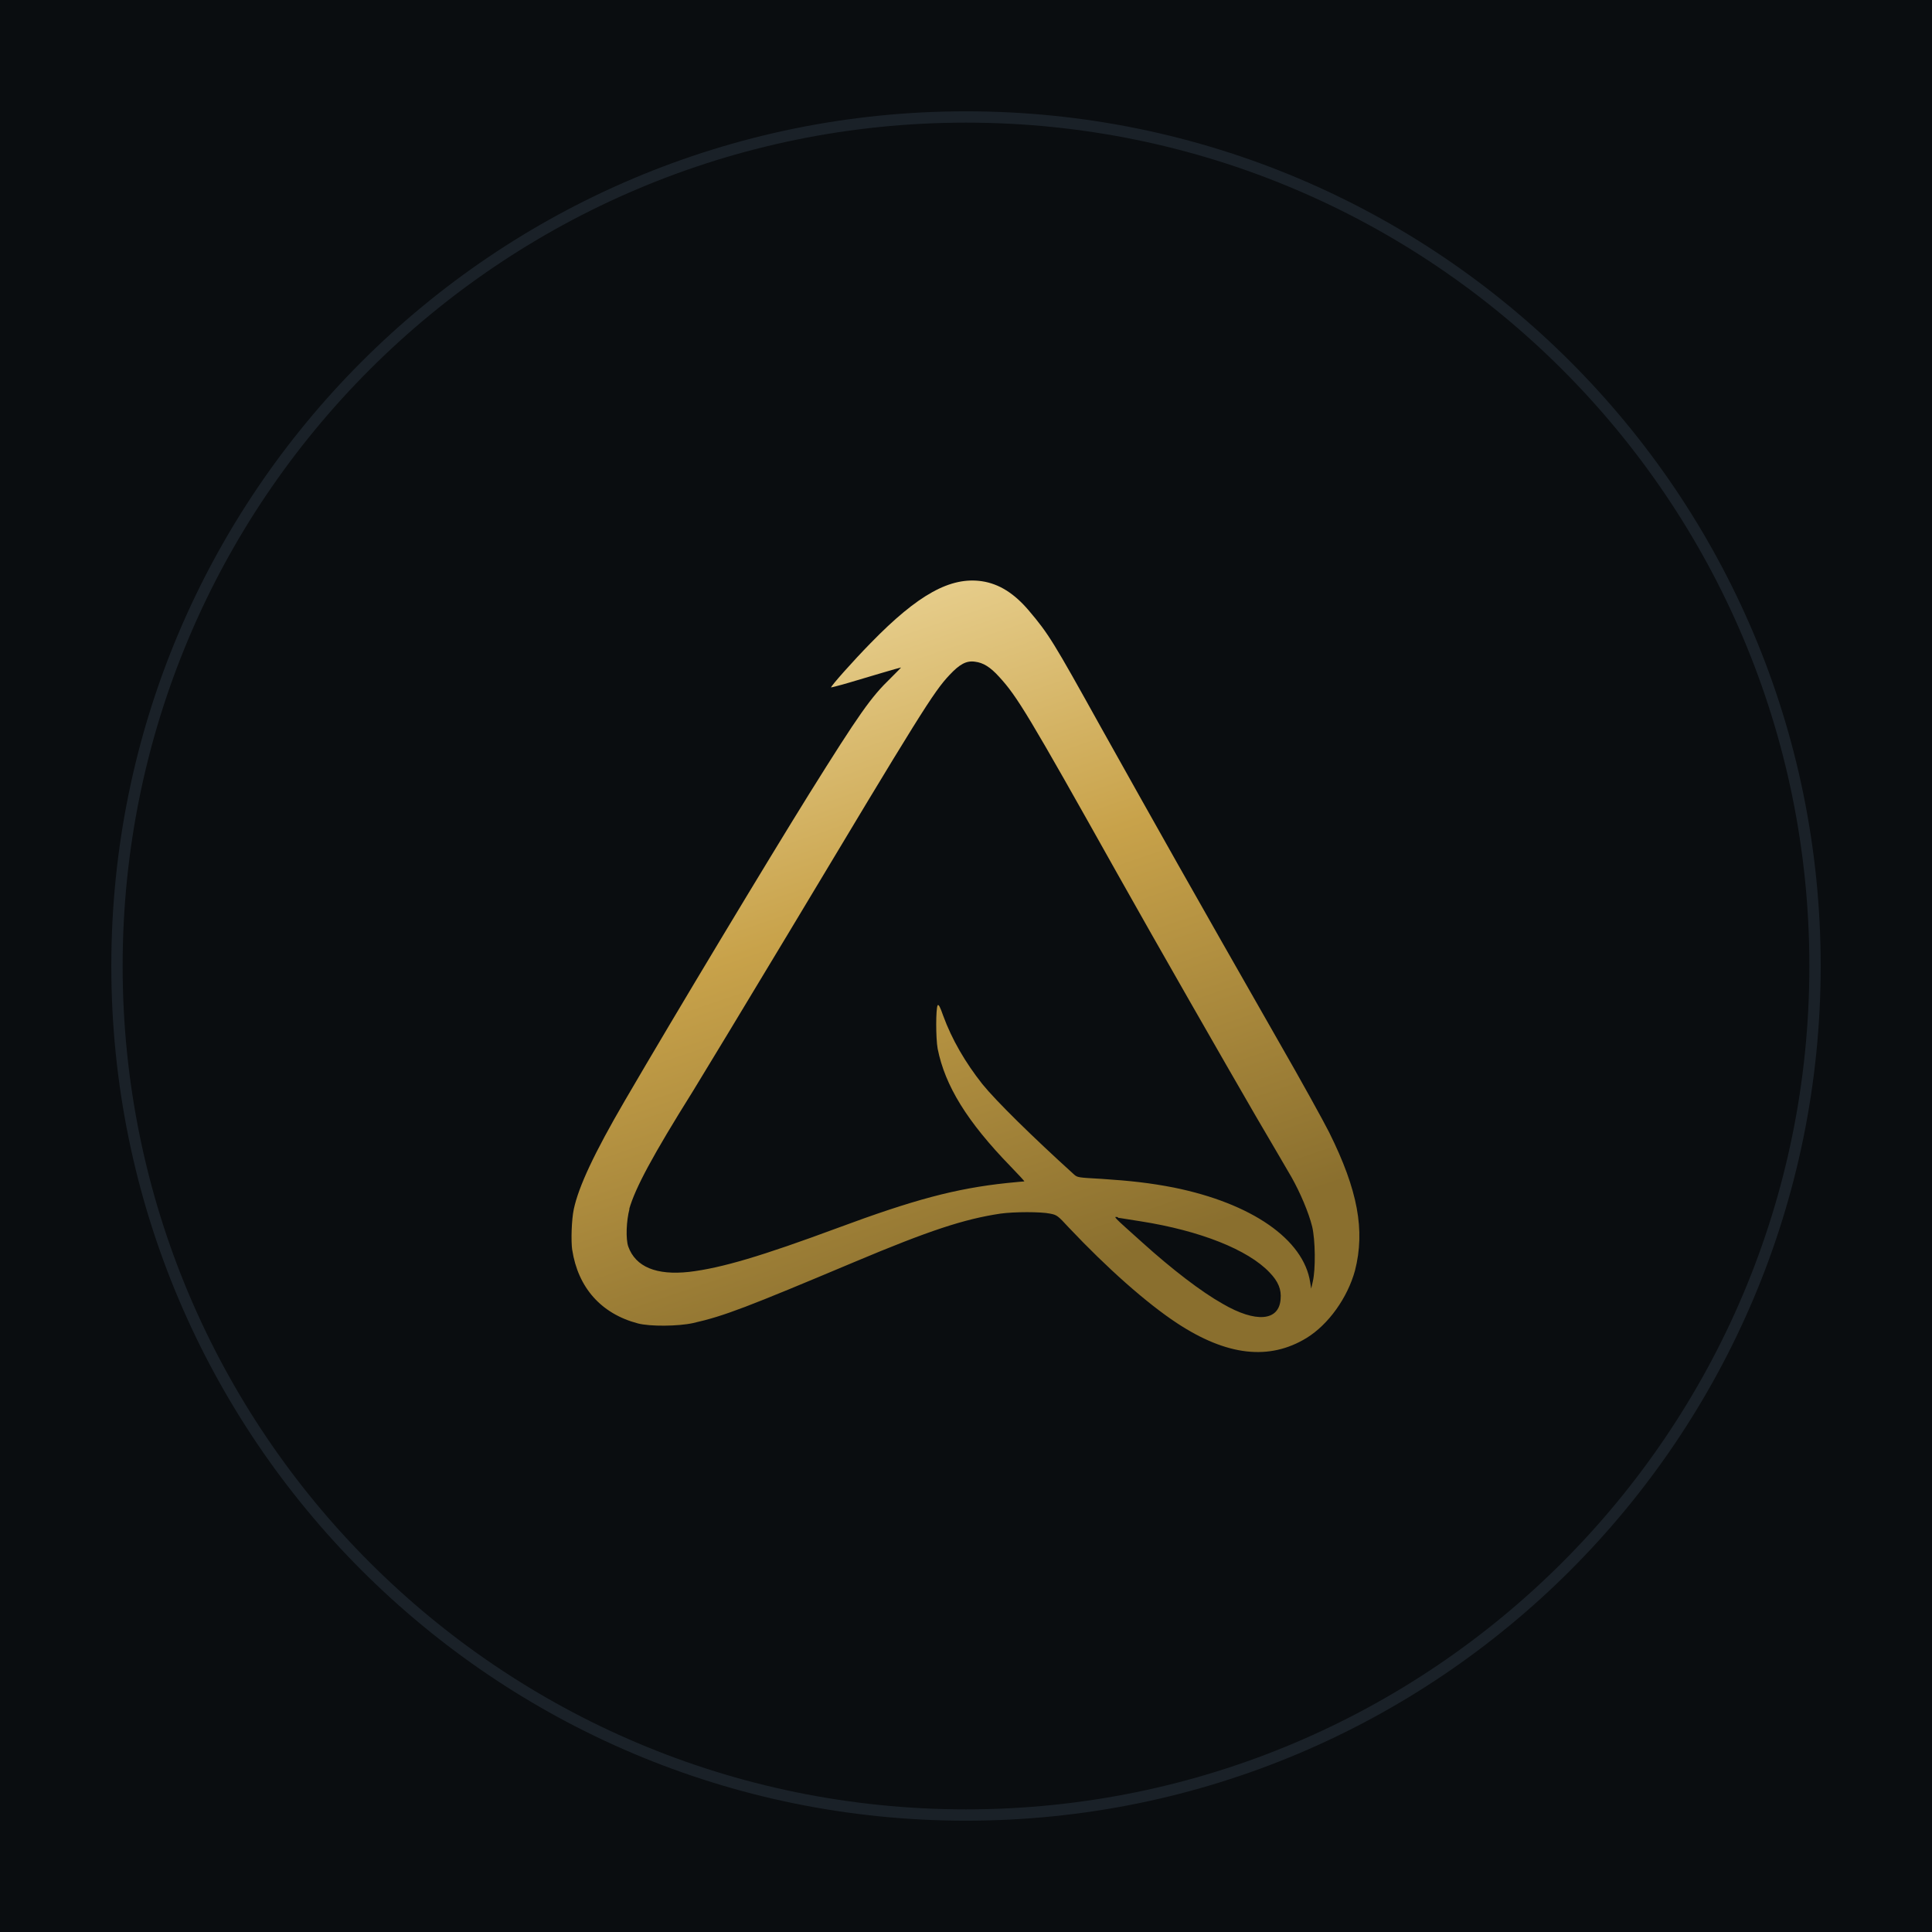
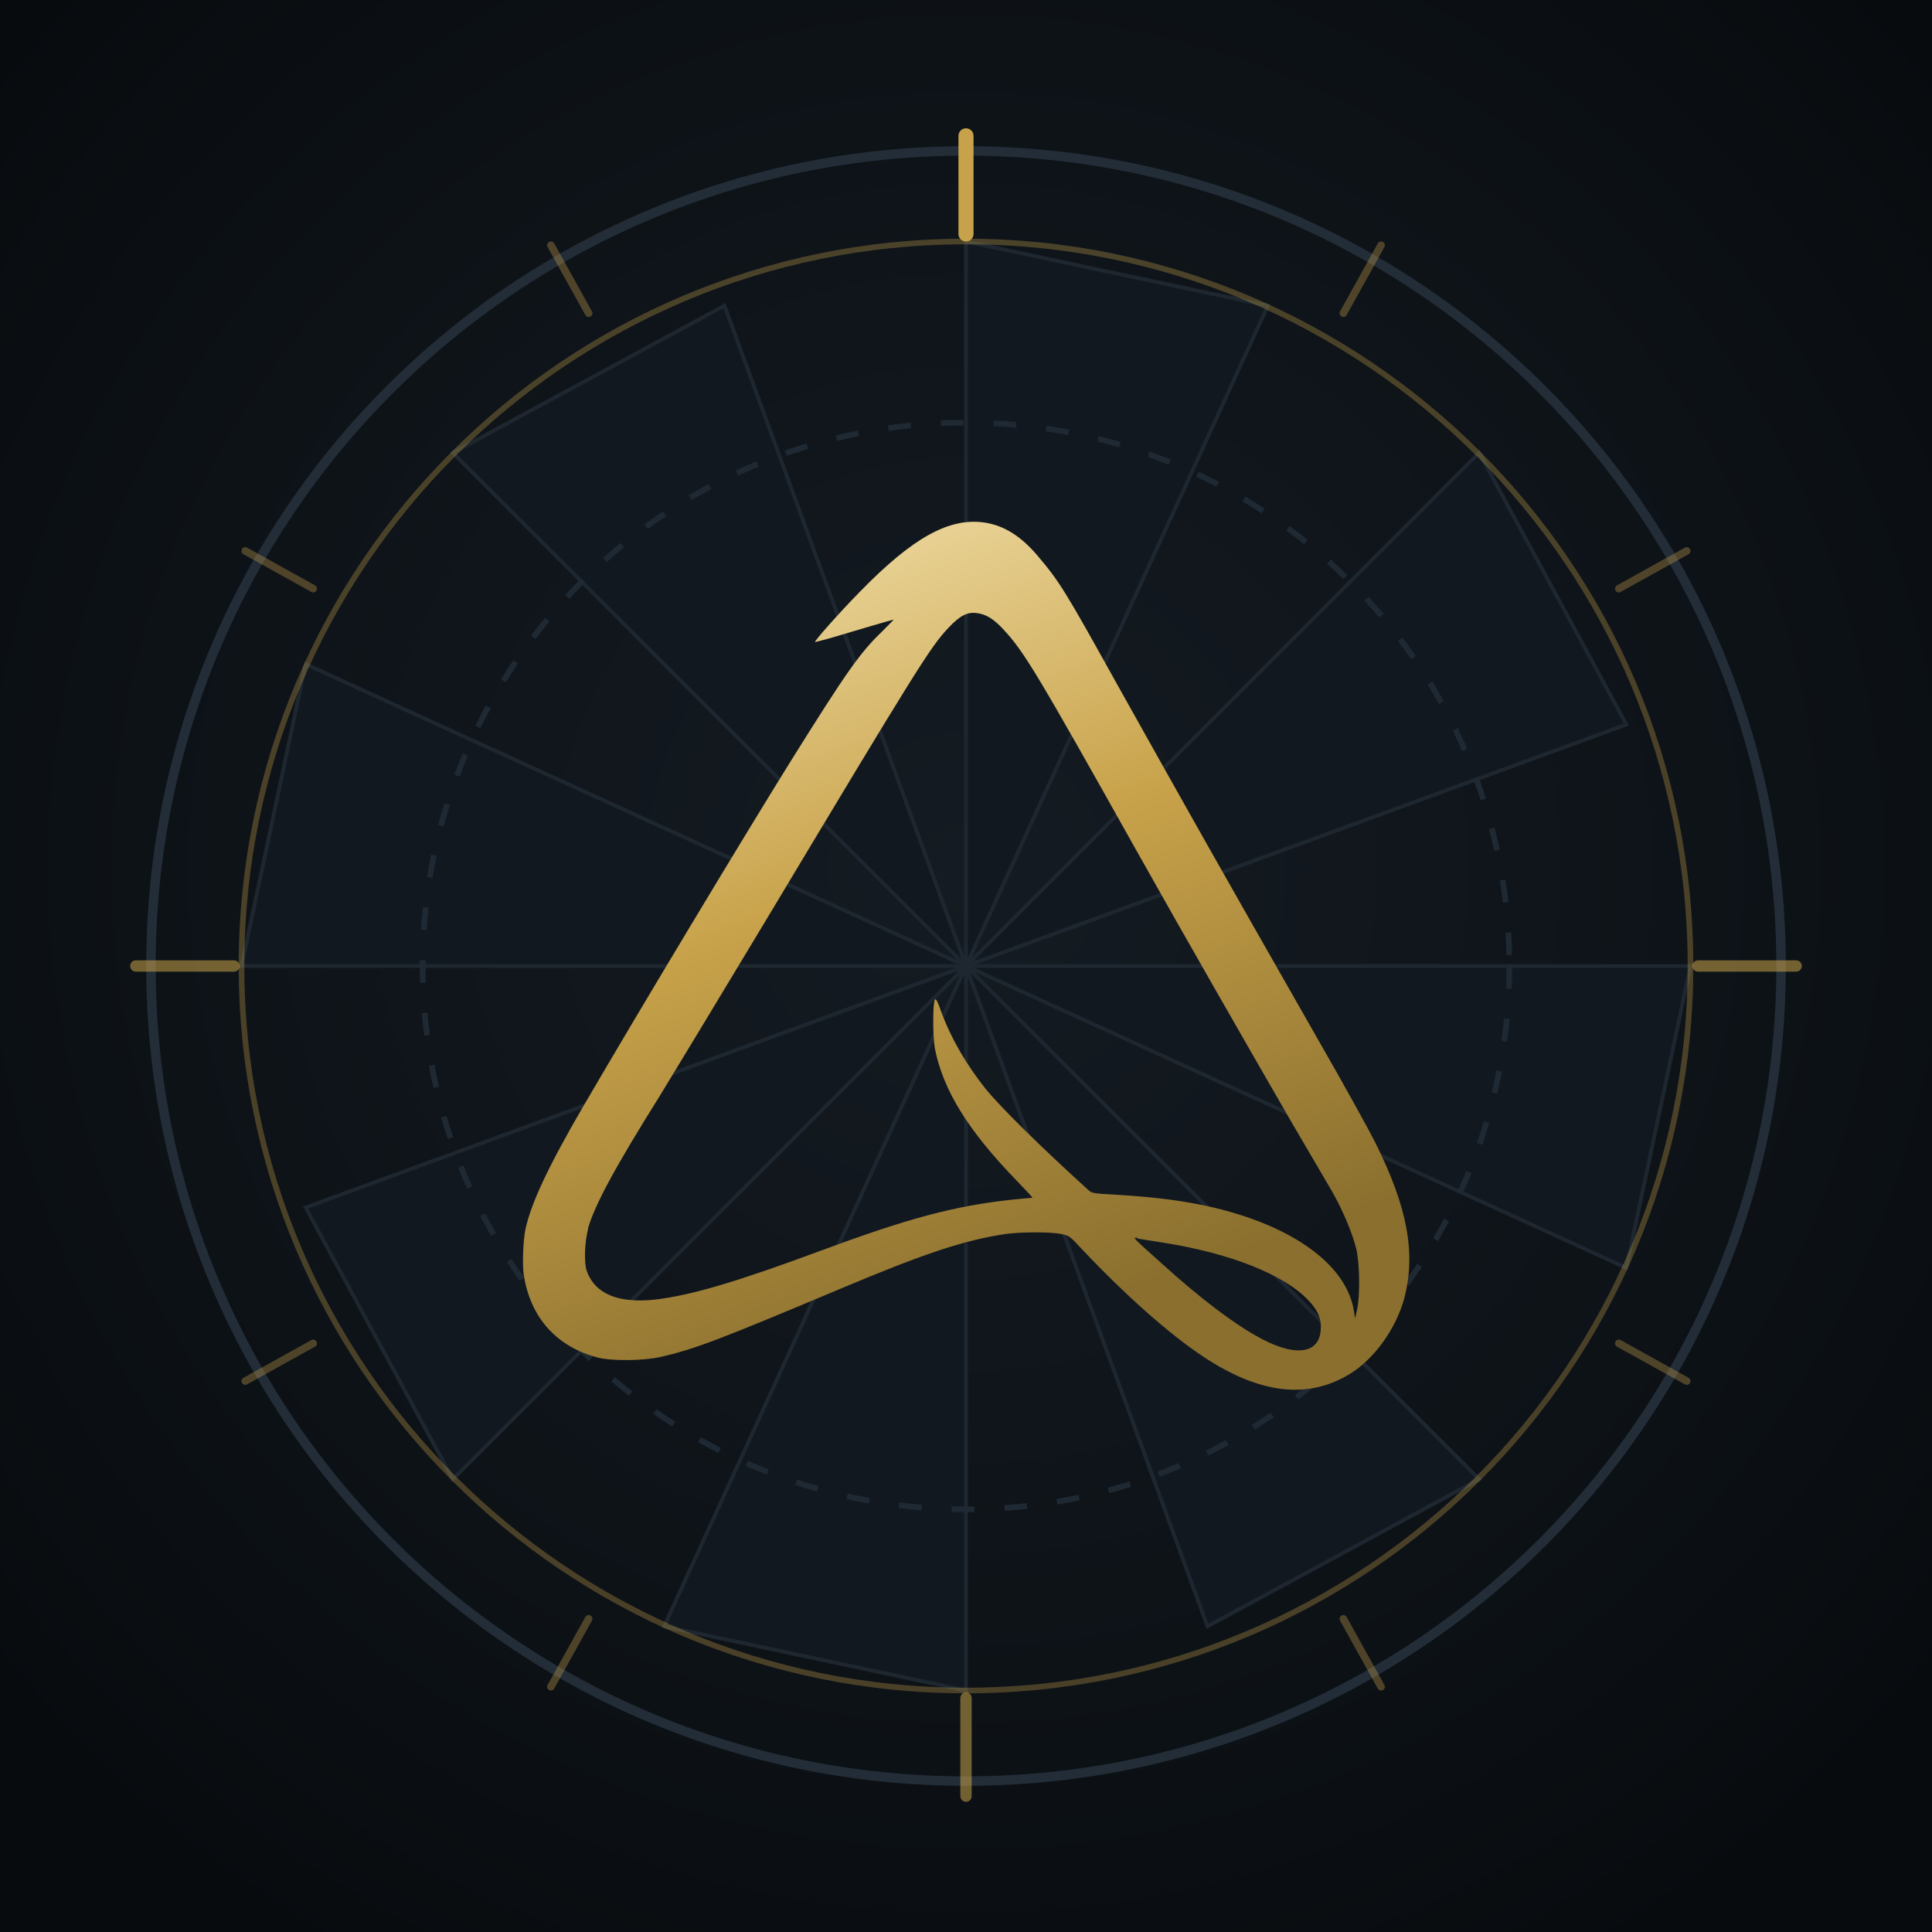
<svg xmlns="http://www.w3.org/2000/svg" viewBox="0 0 512 512" width="512" height="512">
  <defs>
+     <radialGradient id="bg" cx="50%" cy="45%" r="65%">
+       <stop offset="0%" stop-color="#141B22" />
+       <stop offset="65%" stop-color="#0D1217" />
+       <stop offset="100%" stop-color="#080B0E" />
+     </radialGradient>
    <linearGradient id="g" x1="0" y1="0" x2="0.35" y2="1">
-       <stop offset="0" stop-color="#F3DFA6" />
+       <stop offset="0" stop-color="#F6E6B4" />
      <stop offset="0.5" stop-color="#C8A24A" />
      <stop offset="1" stop-color="#8A6F2E" />
    </linearGradient>
  </defs>
-   <rect width="512" height="512" fill="#0A0D10" />
-   <circle cx="256" cy="256" r="225" fill="none" stroke="#1A2128" stroke-width="3" />
-   <g transform="translate(153.60 153.60) scale(8.5333)">
+   <rect width="512" height="512" fill="url(#bg)" />
+   <g fill="#111820" stroke="#1E2730" stroke-width="1">
+     <path d="M256 256 L256 64 L336 81 Z" />
+     <path d="M256 256 L392 120 L431 192 Z" />
+     <path d="M256 256 L448 256 L431 336 Z" />
+     <path d="M256 256 L392 392 L320 431 Z" />
+     <path d="M256 256 L256 448 L176 431 Z" />
+     <path d="M256 256 L120 392 L81 320 Z" />
+     <path d="M256 256 L64 256 L81 176 Z" />
+     <path d="M256 256 L120 120 L192 81 Z" />
+   </g>
+   <circle cx="256" cy="256" r="216" fill="none" stroke="#232D38" stroke-width="2.5" />
+   <circle cx="256" cy="256" r="192" fill="none" stroke="#C8A24A" stroke-opacity="0.32" stroke-width="1.5" />
+   <circle cx="256" cy="256" r="144" fill="none" stroke="#1F2933" stroke-width="1.5" stroke-dasharray="6 8" />
+   <g stroke="#C8A24A" stroke-linecap="round">
+     <line x1="256" y1="36" x2="256" y2="62" stroke-width="4" />
+     <line x1="476" y1="256" x2="450" y2="256" stroke-width="3" stroke-opacity="0.55" />
+     <line x1="256" y1="476" x2="256" y2="450" stroke-width="3" stroke-opacity="0.55" />
+     <line x1="36" y1="256" x2="62" y2="256" stroke-width="3" stroke-opacity="0.55" />
+     <line x1="366" y1="65" x2="356" y2="83" stroke-width="2" stroke-opacity="0.35" />
+     <line x1="447" y1="146" x2="429" y2="156" stroke-width="2" stroke-opacity="0.35" />
+     <line x1="447" y1="366" x2="429" y2="356" stroke-width="2" stroke-opacity="0.35" />
+     <line x1="366" y1="447" x2="356" y2="429" stroke-width="2" stroke-opacity="0.35" />
+     <line x1="146" y1="447" x2="156" y2="429" stroke-width="2" stroke-opacity="0.35" />
+     <line x1="65" y1="366" x2="83" y2="356" stroke-width="2" stroke-opacity="0.35" />
+     <line x1="65" y1="146" x2="83" y2="156" stroke-width="2" stroke-opacity="0.35" />
+     <line x1="146" y1="65" x2="156" y2="83" stroke-width="2" stroke-opacity="0.35" />
+   </g>
+   <g transform="translate(141 138) scale(9.6)">
    <path fill-rule="evenodd" fill="url(#g)" d="M -0.23,20.81 c 0.18,1.18 0.90,1.99 2.04,2.29 c 0.38,0.10 1.25,0.09 1.71,-0.01 c 0.98,-0.22 1.69,-0.50 5.02,-1.90 c 2.33,-0.98 3.40,-1.33 4.53,-1.50 c 0.43,-0.06 1.26,-0.06 1.54,0 c 0.21,0.04 0.24,0.06 0.58,0.43 c 1.21,1.28 2.42,2.35 3.36,2.97 c 1.55,1.02 2.87,1.17 4.03,0.46 c 0.68,-0.42 1.27,-1.25 1.50,-2.09 c 0.32,-1.25 0.09,-2.50 -0.80,-4.29 c -0.16,-0.32 -0.87,-1.61 -1.59,-2.86 c -2.78,-4.87 -3.64,-6.40 -5.52,-9.76 c -1.45,-2.61 -1.60,-2.86 -2.22,-3.59 c -0.45,-0.53 -0.92,-0.83 -1.46,-0.91 c -0.97,-0.14 -1.97,0.40 -3.45,1.92 c -0.55,0.56 -1.25,1.35 -1.23,1.38 c 0.00,0.00 0.26,-0.06 0.56,-0.15 c 0.60,-0.18 1.58,-0.47 1.61,-0.47 c 0.01,0 -0.13,0.14 -0.32,0.33 c -0.61,0.59 -0.96,1.08 -2.54,3.61 c -1.25,2.01 -4.10,6.74 -5.72,9.52 c -0.95,1.63 -1.43,2.66 -1.58,3.36 c -0.07,0.33 -0.09,0.98 -0.05,1.27 z m 1.77,-1.26 c 0.19,-0.66 0.72,-1.65 1.99,-3.68 c 0.29,-0.47 1.62,-2.67 2.95,-4.88 c 4.12,-6.87 4.51,-7.50 5.01,-8.03 c 0.31,-0.33 0.52,-0.45 0.79,-0.41 c 0.25,0.03 0.47,0.16 0.75,0.47 c 0.56,0.61 0.90,1.17 3.68,6.13 c 1.20,2.14 3.32,5.84 4.30,7.53 c 0.48,0.82 0.98,1.67 1.10,1.88 c 0.27,0.48 0.53,1.09 0.64,1.53 c 0.10,0.42 0.11,1.33 0.02,1.71 l -0.05,0.22 l -0.03,-0.19 c -0.20,-1.34 -1.82,-2.46 -4.24,-2.95 c -0.72,-0.14 -1.33,-0.21 -2.25,-0.27 c -0.72,-0.04 -0.74,-0.04 -0.85,-0.14 c -1.28,-1.16 -2.42,-2.28 -2.84,-2.80 c -0.53,-0.67 -0.95,-1.39 -1.22,-2.13 c -0.09,-0.26 -0.14,-0.36 -0.17,-0.32 c -0.06,0.10 -0.06,1.03 0,1.35 c 0.23,1.15 0.91,2.26 2.27,3.66 c 0.24,0.25 0.44,0.46 0.42,0.46 c -0.01,0 -0.25,0.02 -0.54,0.05 c -1.60,0.17 -2.90,0.52 -5.27,1.40 c -2.35,0.87 -3.59,1.24 -4.60,1.36 c -1.01,0.11 -1.66,-0.15 -1.89,-0.79 c -0.08,-0.24 -0.06,-0.79 0.04,-1.17 z m 15.18,0.27 c 0.04,0.00 0.37,0.06 0.71,0.11 c 1.84,0.29 3.33,0.88 4.00,1.59 c 0.27,0.28 0.37,0.53 0.34,0.83 c -0.05,0.68 -0.77,0.74 -1.80,0.14 c -0.66,-0.37 -1.57,-1.07 -2.48,-1.89 c -0.96,-0.86 -0.92,-0.82 -0.77,-0.80 z" />
  </g>
</svg>
